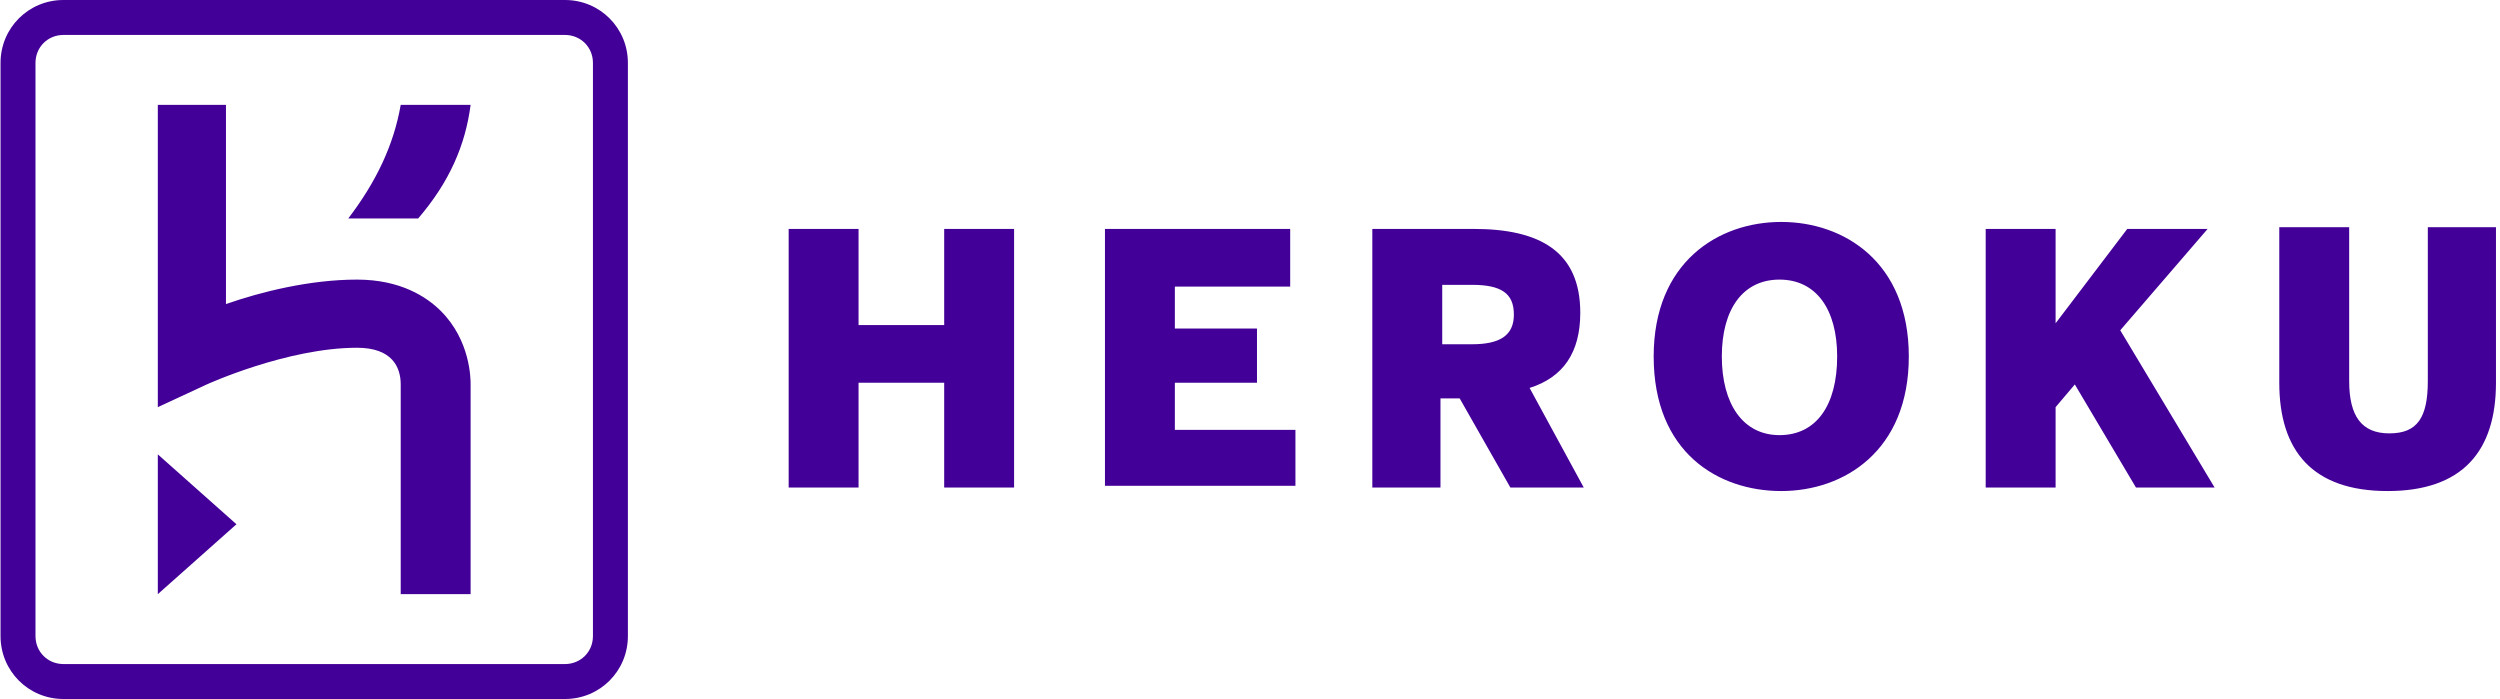
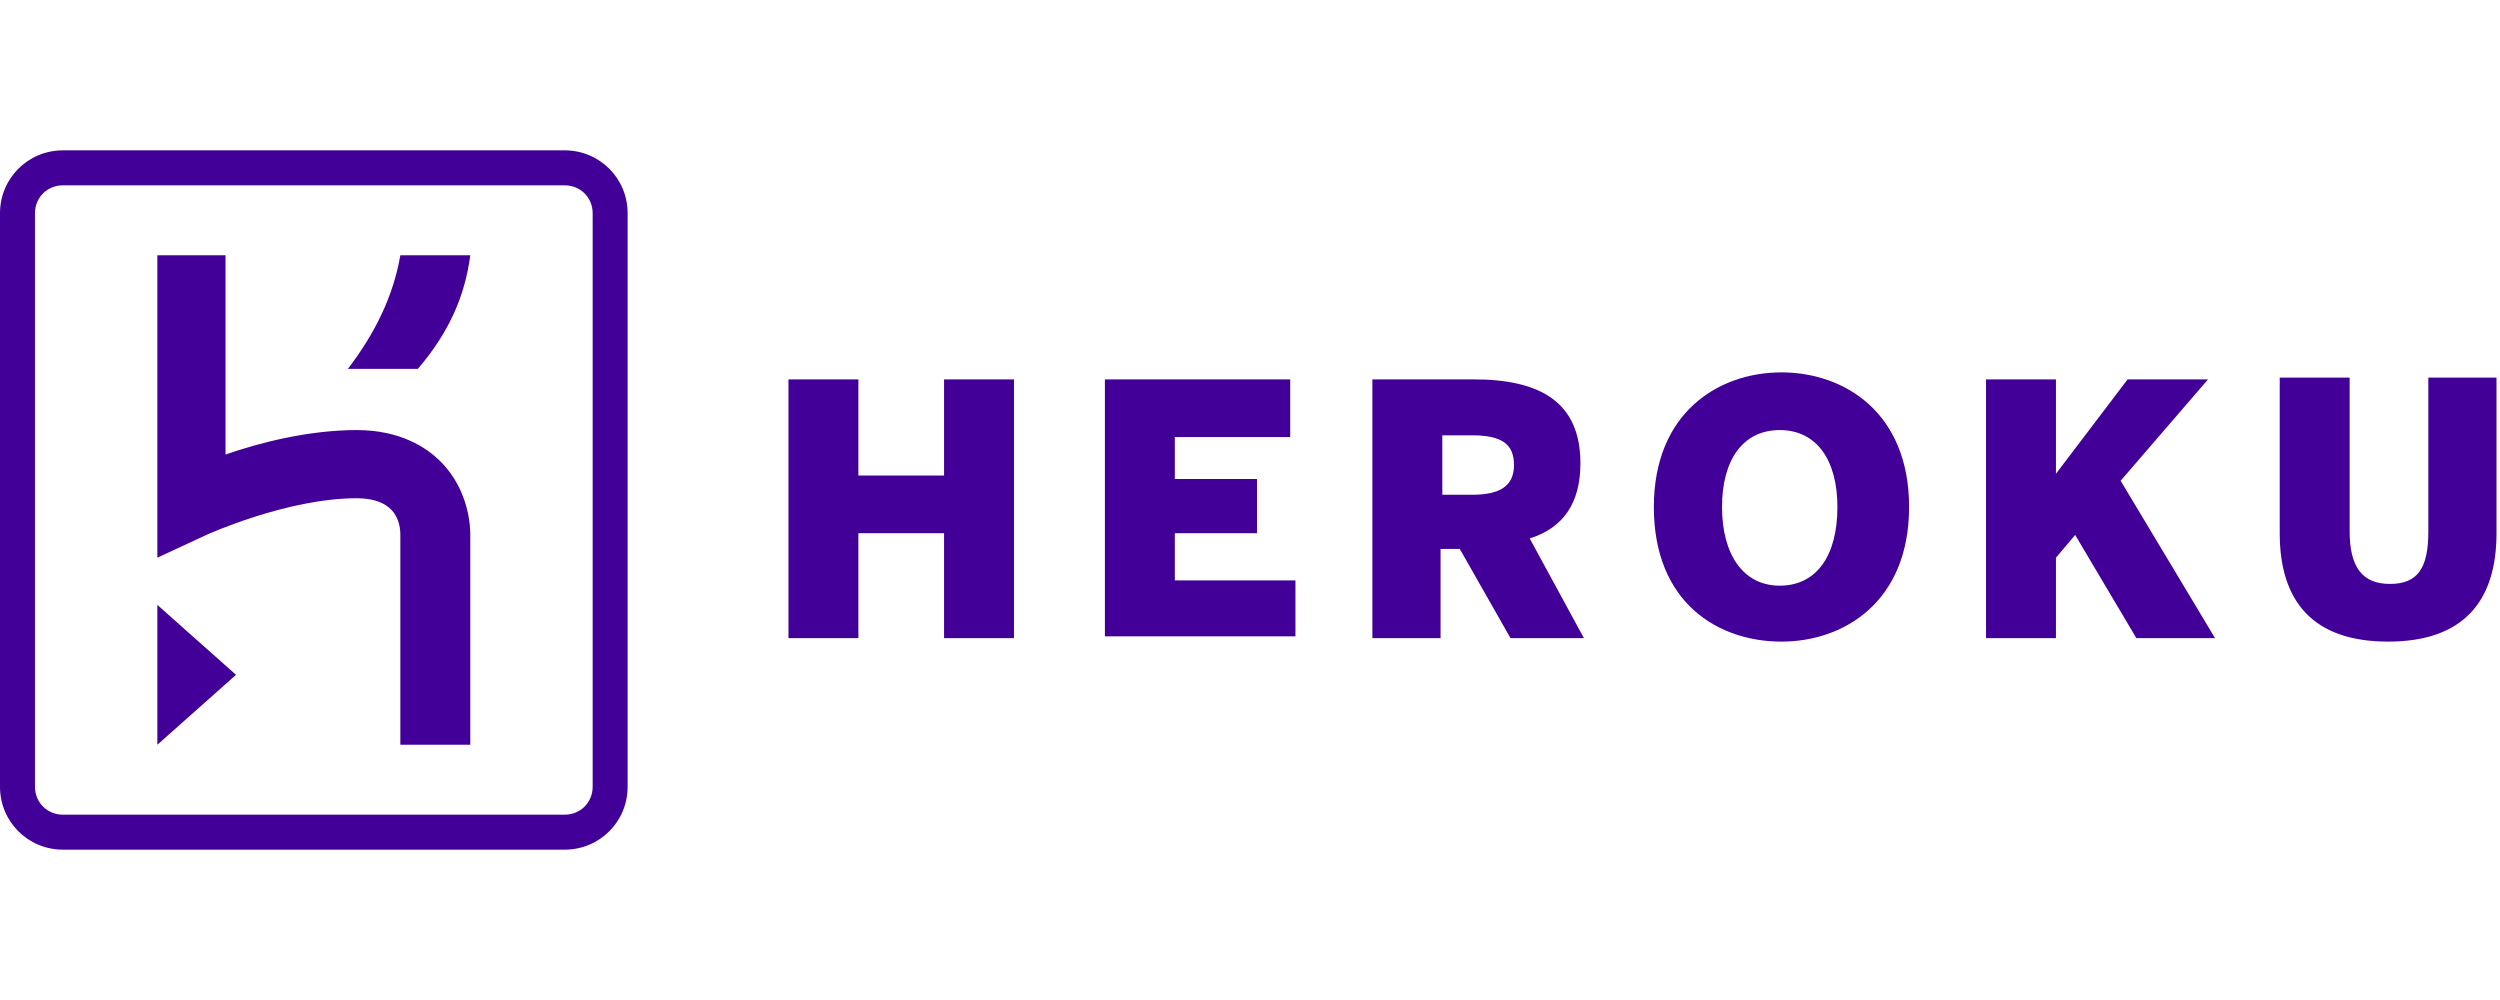
- <svg xmlns="http://www.w3.org/2000/svg" id="Layer_1" viewBox="0 0 143 40" width="2500" height="699">
-   <style>.st0{fill:#430098}</style>
+ <svg xmlns="http://www.w3.org/2000/svg" id="Layer_1" viewBox="0 0 143 40" width="2.5em" height="1em" style="fill: #430098">
  <g id="Page-1">
    <g id="main" transform="translate(-25 -23)">
      <g id="nav" transform="translate(25 23)">
        <path id="logo" class="st0" d="M32.3 0H3.6C1.6 0 0 1.6 0 3.6v32.8c0 2 1.6 3.6 3.6 3.6h28.7c2 0 3.6-1.6 3.6-3.6V3.6c0-2-1.6-3.6-3.6-3.6zm1.6 36.4c0 .9-.7 1.6-1.6 1.6H3.6c-.9 0-1.6-.7-1.6-1.6V3.6C2 2.7 2.7 2 3.6 2h28.7c.9 0 1.6.7 1.6 1.6v32.8zM9 34l4.5-4L9 26v8zm16.2-16.2c-.8-.8-2.3-1.8-4.8-1.8-2.7 0-5.5.7-7.5 1.4V6H9v17.3l2.8-1.3s4.6-2.1 8.6-2.1c2 0 2.5 1.1 2.5 2.1v12h4V22c0-.3 0-2.5-1.7-4.2zm-5.3-5.3h4c1.8-2.1 2.7-4.2 3-6.5h-4c-.4 2.3-1.4 4.4-3 6.5zm110.5 9.4V13h4v8.8c0 2 .7 3 2.3 3 1.6 0 2.2-.9 2.2-3V13h3.9v8.9c0 3.9-1.9 6.2-6.2 6.2-4.3 0-6.2-2.3-6.2-6.2zm-16.8-8.8h4v5.4l4.1-5.4h4.6l-5 5.8 5.4 9h-4.5l-3.5-5.9-1.1 1.3v4.6h-4V13.1zm-19 7.3c0-5.4 3.7-7.7 7.3-7.7 3.6 0 7.3 2.3 7.3 7.7s-3.7 7.7-7.3 7.7c-3.6 0-7.3-2.2-7.3-7.7zm10.5 0c0-2.7-1.2-4.4-3.3-4.4-2.1 0-3.3 1.7-3.3 4.4s1.2 4.5 3.3 4.5c2.1 0 3.3-1.7 3.3-4.5zm-26.6-7.3h5.8c3.8 0 6.1 1.3 6.1 4.8 0 2.3-1 3.7-2.9 4.3l3.1 5.7h-4.2l-2.9-5.1h-1.1v5.1h-3.9V13.1zm5.7 6.6c1.6 0 2.4-.5 2.4-1.7s-.7-1.7-2.4-1.7h-1.7v3.4h1.7zm-21-6.6h10.6v3.3h-6.6v2.4h4.7v3.1h-4.7v2.7h6.9v3.2H63.2V13.1zm-18.1 0h4v5.5H54v-5.5h4v14.8h-4v-6h-4.9v6h-4V13.1z" />
      </g>
    </g>
  </g>
</svg>
